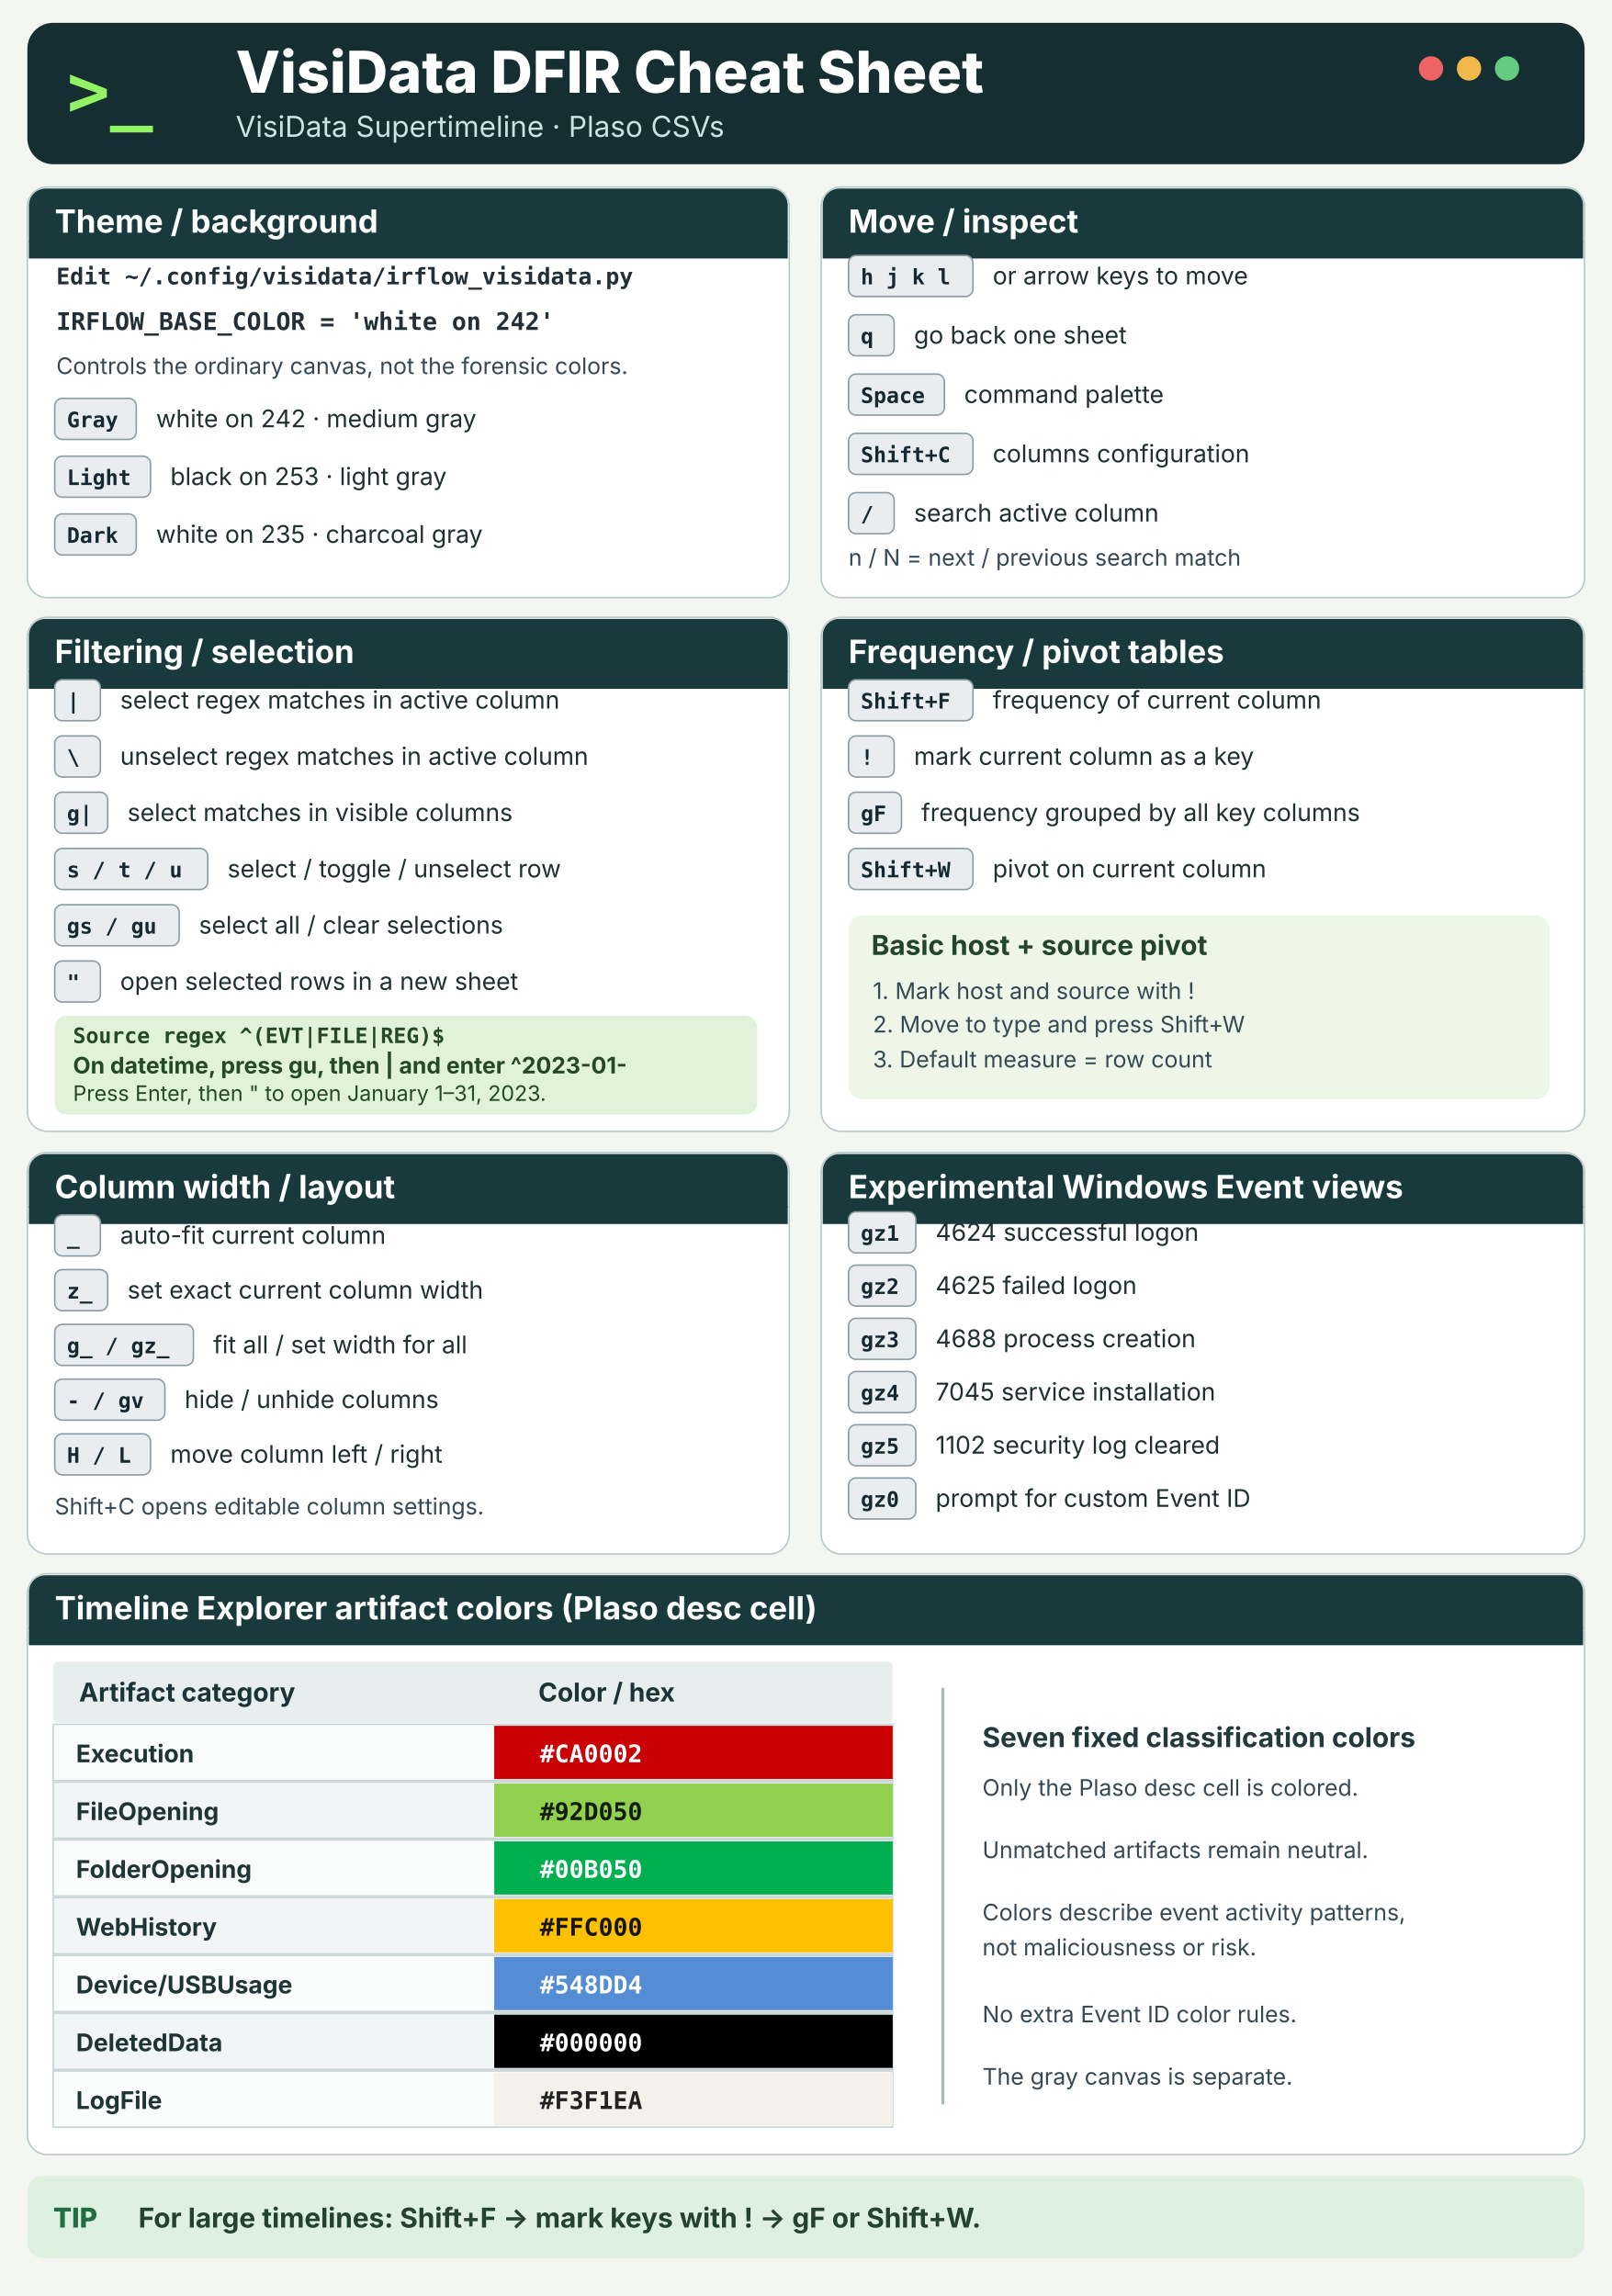
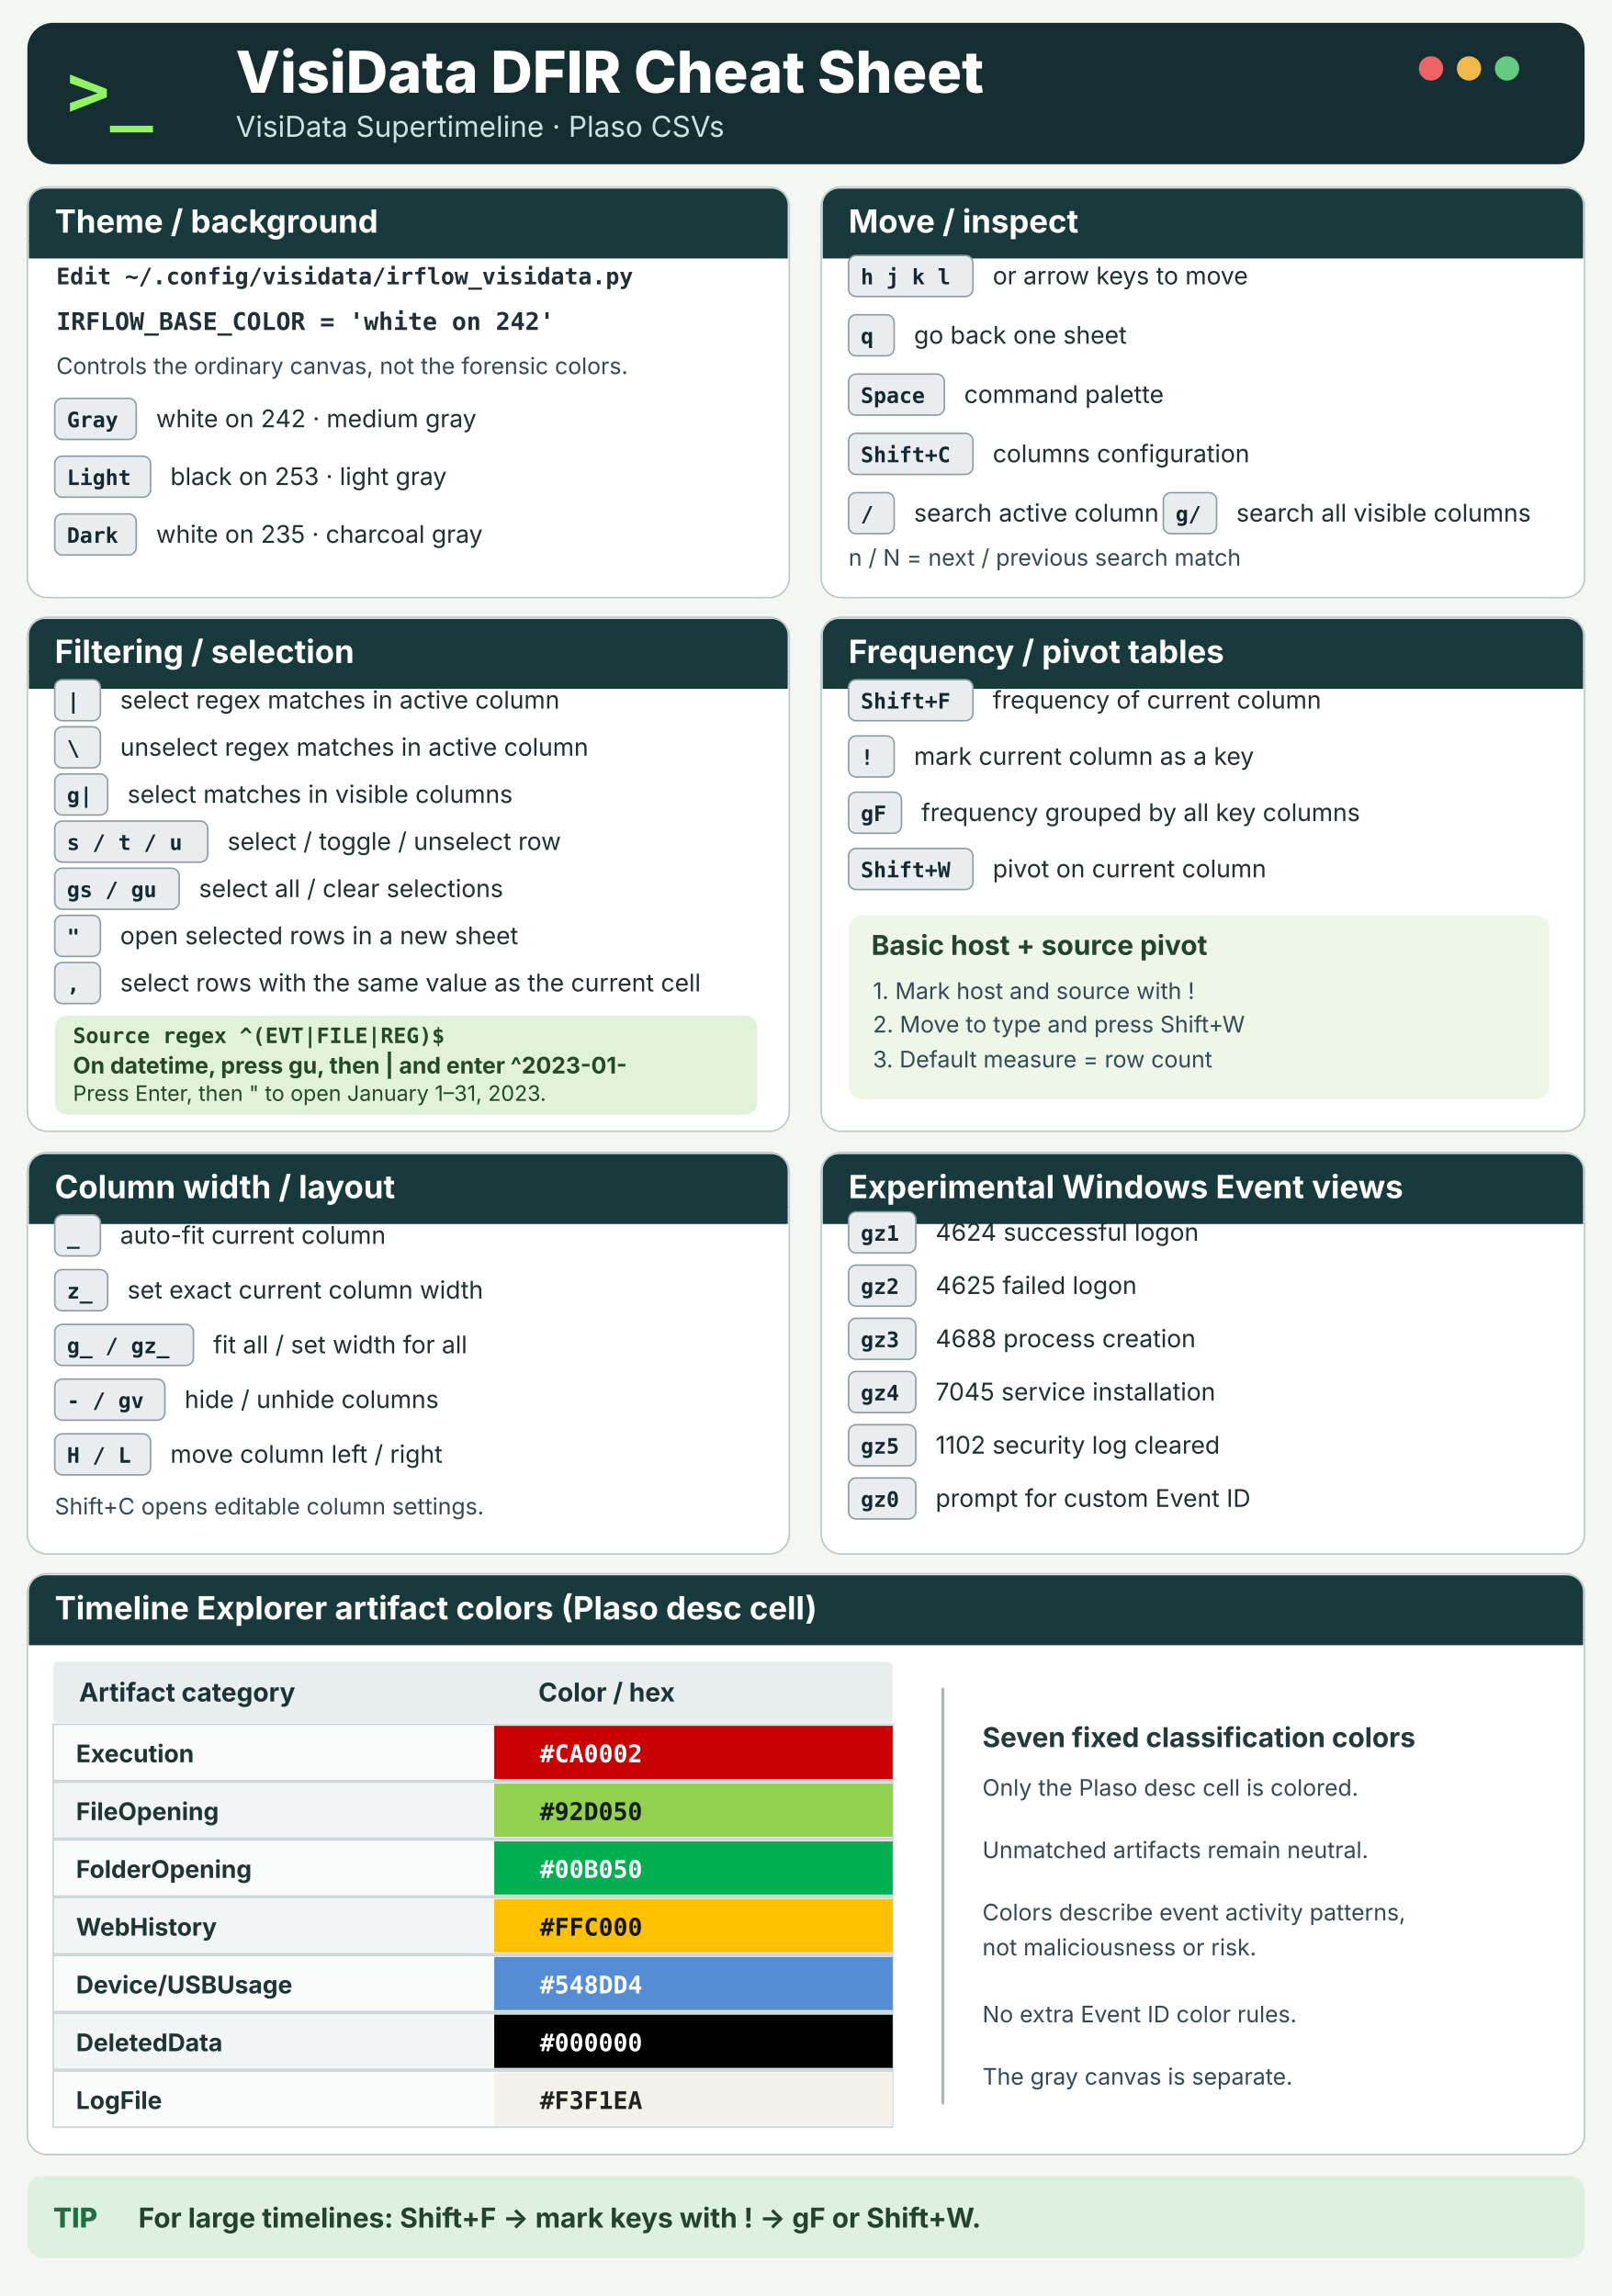
<svg xmlns="http://www.w3.org/2000/svg" width="1060" height="1510" viewBox="0 0 1060 1510" role="img" aria-label="VisiData DFIR one-page shortcut and artifact color cheat sheet">
  <rect width="1060" height="1510" fill="#f4f6f2" />
  <rect x="18" y="15" width="1024" height="93" rx="17" fill="#152e31" stroke="none" />
  <text x="44" y="76" fill="#91f264" font-family="ui-monospace, SFMono-Regular, Consolas, monospace" font-size="47" font-weight="700">&gt;_</text>
  <text x="155" y="61" fill="#ffffff" font-family="system-ui, -apple-system, Segoe UI, sans-serif" font-size="38" font-weight="760">VisiData DFIR Cheat Sheet</text>
  <text x="155" y="90" fill="#c9e3e0" font-family="system-ui, -apple-system, Segoe UI, sans-serif" font-size="19" font-weight="400">VisiData Supertimeline · Plaso CSVs</text>
  <circle cx="941" cy="45" r="8" fill="#ee6464" />
  <circle cx="966" cy="45" r="8" fill="#f1b94b" />
  <circle cx="991" cy="45" r="8" fill="#64cb80" />
  <rect x="18" y="123" width="501" height="270" rx="13" fill="#ffffff" stroke="#b6c8c8" />
  <rect x="19" y="124" width="499" height="44" rx="11" fill="#193a3c" stroke="none" />
  <rect x="19" y="158" width="499" height="12" rx="0" fill="#193a3c" stroke="none" />
  <text x="36" y="153" fill="#ffffff" font-family="system-ui, -apple-system, Segoe UI, sans-serif" font-size="21" font-weight="700">Theme / background</text>
  <text x="37" y="187" fill="#202f38" font-family="ui-monospace, SFMono-Regular, Consolas, monospace" font-size="15" font-weight="600">Edit  ~/.config/visidata/irflow_visidata.py</text>
  <text x="37" y="217" fill="#202f38" font-family="ui-monospace, SFMono-Regular, Consolas, monospace" font-size="16" font-weight="700">IRFLOW_BASE_COLOR = 'white on 242'</text>
  <text x="37" y="246" fill="#344955" font-family="system-ui, -apple-system, Segoe UI, sans-serif" font-size="15" font-weight="400">Controls the ordinary canvas, not the forensic colors.</text>
  <rect x="36" y="262" width="53.6" height="27" rx="5" fill="#e9edf0" stroke="#8d9ca2" />
  <text x="44" y="281" fill="#142931" font-family="ui-monospace, SFMono-Regular, Consolas, monospace" font-size="14" font-weight="700">Gray</text>
  <text x="102.6" y="281" fill="#1f3030" font-family="system-ui, -apple-system, Segoe UI, sans-serif" font-size="16" font-weight="400">white on 242   ·   medium gray</text>
  <rect x="36" y="300" width="63" height="27" rx="5" fill="#e9edf0" stroke="#8d9ca2" />
  <text x="44" y="319" fill="#142931" font-family="ui-monospace, SFMono-Regular, Consolas, monospace" font-size="14" font-weight="700">Light</text>
  <text x="112" y="319" fill="#1f3030" font-family="system-ui, -apple-system, Segoe UI, sans-serif" font-size="16" font-weight="400">black on 253   ·   light gray</text>
  <rect x="36" y="338" width="53.6" height="27" rx="5" fill="#e9edf0" stroke="#8d9ca2" />
  <text x="44" y="357" fill="#142931" font-family="ui-monospace, SFMono-Regular, Consolas, monospace" font-size="14" font-weight="700">Dark</text>
  <text x="102.6" y="357" fill="#1f3030" font-family="system-ui, -apple-system, Segoe UI, sans-serif" font-size="16" font-weight="400">white on 235   ·   charcoal gray</text>
  <rect x="540" y="123" width="502" height="270" rx="13" fill="#ffffff" stroke="#b6c8c8" />
  <rect x="541" y="124" width="500" height="44" rx="11" fill="#193a3c" stroke="none" />
  <rect x="541" y="158" width="500" height="12" rx="0" fill="#193a3c" stroke="none" />
  <text x="558" y="153" fill="#ffffff" font-family="system-ui, -apple-system, Segoe UI, sans-serif" font-size="21" font-weight="700">Move / inspect</text>
  <rect x="558" y="168" width="81.8" height="27" rx="5" fill="#e9edf0" stroke="#8d9ca2" />
  <text x="566" y="187" fill="#142931" font-family="ui-monospace, SFMono-Regular, Consolas, monospace" font-size="14" font-weight="700">h j k l</text>
  <text x="652.8" y="187" fill="#1f3030" font-family="system-ui, -apple-system, Segoe UI, sans-serif" font-size="16" font-weight="400">or arrow keys to move</text>
  <rect x="558" y="207" width="30" height="27" rx="5" fill="#e9edf0" stroke="#8d9ca2" />
  <text x="566" y="226" fill="#142931" font-family="ui-monospace, SFMono-Regular, Consolas, monospace" font-size="14" font-weight="700">q</text>
  <text x="601" y="226" fill="#1f3030" font-family="system-ui, -apple-system, Segoe UI, sans-serif" font-size="16" font-weight="400">go back one sheet</text>
  <rect x="558" y="246" width="63" height="27" rx="5" fill="#e9edf0" stroke="#8d9ca2" />
  <text x="566" y="265" fill="#142931" font-family="ui-monospace, SFMono-Regular, Consolas, monospace" font-size="14" font-weight="700">Space</text>
  <text x="634" y="265" fill="#1f3030" font-family="system-ui, -apple-system, Segoe UI, sans-serif" font-size="16" font-weight="400">command palette</text>
  <rect x="558" y="285" width="81.8" height="27" rx="5" fill="#e9edf0" stroke="#8d9ca2" />
  <text x="566" y="304" fill="#142931" font-family="ui-monospace, SFMono-Regular, Consolas, monospace" font-size="14" font-weight="700">Shift+C</text>
  <text x="652.8" y="304" fill="#1f3030" font-family="system-ui, -apple-system, Segoe UI, sans-serif" font-size="16" font-weight="400">columns configuration</text>
  <rect x="558" y="324" width="30" height="27" rx="5" fill="#e9edf0" stroke="#8d9ca2" />
  <text x="566" y="343" fill="#142931" font-family="ui-monospace, SFMono-Regular, Consolas, monospace" font-size="14" font-weight="700">/</text>
  <text x="601" y="343" fill="#1f3030" font-family="system-ui, -apple-system, Segoe UI, sans-serif" font-size="16" font-weight="400">search active column</text>
+   <rect x="765" y="324" width="35" height="27" rx="5" fill="#e9edf0" stroke="#8d9ca2" />
+   <text x="773" y="343" fill="#142931" font-family="ui-monospace, SFMono-Regular, Consolas, monospace" font-size="14" font-weight="700">g/</text>
+   <text x="813" y="343" fill="#1f3030" font-family="system-ui, -apple-system, Segoe UI, sans-serif" font-size="16" font-weight="400">search all visible columns</text>
  <text x="558" y="372" fill="#344955" font-family="system-ui, -apple-system, Segoe UI, sans-serif" font-size="15" font-weight="400">n / N  =  next / previous search match</text>
  <rect x="18" y="406" width="501" height="338" rx="13" fill="#ffffff" stroke="#b6c8c8" />
  <rect x="19" y="407" width="499" height="44" rx="11" fill="#193a3c" stroke="none" />
  <rect x="19" y="441" width="499" height="12" rx="0" fill="#193a3c" stroke="none" />
  <text x="36" y="436" fill="#ffffff" font-family="system-ui, -apple-system, Segoe UI, sans-serif" font-size="21" font-weight="700">Filtering / selection</text>
  <rect x="36" y="447" width="30" height="27" rx="5" fill="#e9edf0" stroke="#8d9ca2" />
  <text x="44" y="466" fill="#142931" font-family="ui-monospace, SFMono-Regular, Consolas, monospace" font-size="14" font-weight="700">|</text>
  <text x="79" y="466" fill="#1f3030" font-family="system-ui, -apple-system, Segoe UI, sans-serif" font-size="16" font-weight="400">select regex matches in active column</text>
-   <rect x="36" y="484" width="30" height="27" rx="5" fill="#e9edf0" stroke="#8d9ca2" />
-   <text x="44" y="503" fill="#142931" font-family="ui-monospace, SFMono-Regular, Consolas, monospace" font-size="14" font-weight="700">\</text>
-   <text x="79" y="503" fill="#1f3030" font-family="system-ui, -apple-system, Segoe UI, sans-serif" font-size="16" font-weight="400">unselect regex matches in active column</text>
-   <rect x="36" y="521" width="34.8" height="27" rx="5" fill="#e9edf0" stroke="#8d9ca2" />
-   <text x="44" y="540" fill="#142931" font-family="ui-monospace, SFMono-Regular, Consolas, monospace" font-size="14" font-weight="700">g|</text>
-   <text x="83.8" y="540" fill="#1f3030" font-family="system-ui, -apple-system, Segoe UI, sans-serif" font-size="16" font-weight="400">select matches in visible columns</text>
-   <rect x="36" y="558" width="100.6" height="27" rx="5" fill="#e9edf0" stroke="#8d9ca2" />
-   <text x="44" y="577" fill="#142931" font-family="ui-monospace, SFMono-Regular, Consolas, monospace" font-size="14" font-weight="700">s / t / u</text>
-   <text x="149.6" y="577" fill="#1f3030" font-family="system-ui, -apple-system, Segoe UI, sans-serif" font-size="16" font-weight="400">select / toggle / unselect row</text>
-   <rect x="36" y="595" width="81.8" height="27" rx="5" fill="#e9edf0" stroke="#8d9ca2" />
-   <text x="44" y="614" fill="#142931" font-family="ui-monospace, SFMono-Regular, Consolas, monospace" font-size="14" font-weight="700">gs / gu</text>
-   <text x="130.8" y="614" fill="#1f3030" font-family="system-ui, -apple-system, Segoe UI, sans-serif" font-size="16" font-weight="400">select all / clear selections</text>
-   <rect x="36" y="632" width="30" height="27" rx="5" fill="#e9edf0" stroke="#8d9ca2" />
-   <text x="44" y="651" fill="#142931" font-family="ui-monospace, SFMono-Regular, Consolas, monospace" font-size="14" font-weight="700">"</text>
-   <text x="79" y="651" fill="#1f3030" font-family="system-ui, -apple-system, Segoe UI, sans-serif" font-size="16" font-weight="400">open selected rows in a new sheet</text>
+   <rect x="36" y="478" width="30" height="27" rx="5" fill="#e9edf0" stroke="#8d9ca2" />
+   <text x="44" y="497" fill="#142931" font-family="ui-monospace, SFMono-Regular, Consolas, monospace" font-size="14" font-weight="700">\</text>
+   <text x="79" y="497" fill="#1f3030" font-family="system-ui, -apple-system, Segoe UI, sans-serif" font-size="16" font-weight="400">unselect regex matches in active column</text>
+   <rect x="36" y="509" width="34.8" height="27" rx="5" fill="#e9edf0" stroke="#8d9ca2" />
+   <text x="44" y="528" fill="#142931" font-family="ui-monospace, SFMono-Regular, Consolas, monospace" font-size="14" font-weight="700">g|</text>
+   <text x="83.8" y="528" fill="#1f3030" font-family="system-ui, -apple-system, Segoe UI, sans-serif" font-size="16" font-weight="400">select matches in visible columns</text>
+   <rect x="36" y="540" width="100.6" height="27" rx="5" fill="#e9edf0" stroke="#8d9ca2" />
+   <text x="44" y="559" fill="#142931" font-family="ui-monospace, SFMono-Regular, Consolas, monospace" font-size="14" font-weight="700">s / t / u</text>
+   <text x="149.6" y="559" fill="#1f3030" font-family="system-ui, -apple-system, Segoe UI, sans-serif" font-size="16" font-weight="400">select / toggle / unselect row</text>
+   <rect x="36" y="571" width="81.8" height="27" rx="5" fill="#e9edf0" stroke="#8d9ca2" />
+   <text x="44" y="590" fill="#142931" font-family="ui-monospace, SFMono-Regular, Consolas, monospace" font-size="14" font-weight="700">gs / gu</text>
+   <text x="130.8" y="590" fill="#1f3030" font-family="system-ui, -apple-system, Segoe UI, sans-serif" font-size="16" font-weight="400">select all / clear selections</text>
+   <rect x="36" y="602" width="30" height="27" rx="5" fill="#e9edf0" stroke="#8d9ca2" />
+   <text x="44" y="621" fill="#142931" font-family="ui-monospace, SFMono-Regular, Consolas, monospace" font-size="14" font-weight="700">"</text>
+   <text x="79" y="621" fill="#1f3030" font-family="system-ui, -apple-system, Segoe UI, sans-serif" font-size="16" font-weight="400">open selected rows in a new sheet</text>
+   <rect x="36" y="633" width="30" height="27" rx="5" fill="#e9edf0" stroke="#8d9ca2" />
+   <text x="44" y="652" fill="#142931" font-family="ui-monospace, SFMono-Regular, Consolas, monospace" font-size="14" font-weight="700">,</text>
+   <text x="79" y="652" fill="#1f3030" font-family="system-ui, -apple-system, Segoe UI, sans-serif" font-size="16" font-weight="400">select rows with the same value as the current cell</text>
  <rect x="36" y="668" width="462" height="65" rx="8" fill="#e0f3da" stroke="none" />
  <text x="48" y="686" fill="#244828" font-family="ui-monospace, SFMono-Regular, Consolas, monospace" font-size="14" font-weight="700">Source regex  ^(EVT|FILE|REG)$</text>
  <text x="48" y="706" fill="#244828" font-family="system-ui, -apple-system, Segoe UI, sans-serif" font-size="15" font-weight="700">On datetime, press gu, then | and enter ^2023-01-</text>
  <text x="48" y="724" fill="#244828" font-family="system-ui, -apple-system, Segoe UI, sans-serif" font-size="14">Press Enter, then " to open January 1–31, 2023.</text>
  <rect x="540" y="406" width="502" height="338" rx="13" fill="#ffffff" stroke="#b6c8c8" />
  <rect x="541" y="407" width="500" height="44" rx="11" fill="#193a3c" stroke="none" />
  <rect x="541" y="441" width="500" height="12" rx="0" fill="#193a3c" stroke="none" />
  <text x="558" y="436" fill="#ffffff" font-family="system-ui, -apple-system, Segoe UI, sans-serif" font-size="21" font-weight="700">Frequency / pivot tables</text>
  <rect x="558" y="447" width="81.8" height="27" rx="5" fill="#e9edf0" stroke="#8d9ca2" />
  <text x="566" y="466" fill="#142931" font-family="ui-monospace, SFMono-Regular, Consolas, monospace" font-size="14" font-weight="700">Shift+F</text>
  <text x="652.8" y="466" fill="#1f3030" font-family="system-ui, -apple-system, Segoe UI, sans-serif" font-size="16" font-weight="400">frequency of current column</text>
  <rect x="558" y="484" width="30" height="27" rx="5" fill="#e9edf0" stroke="#8d9ca2" />
  <text x="566" y="503" fill="#142931" font-family="ui-monospace, SFMono-Regular, Consolas, monospace" font-size="14" font-weight="700">!</text>
  <text x="601" y="503" fill="#1f3030" font-family="system-ui, -apple-system, Segoe UI, sans-serif" font-size="16" font-weight="400">mark current column as a key</text>
  <rect x="558" y="521" width="34.8" height="27" rx="5" fill="#e9edf0" stroke="#8d9ca2" />
  <text x="566" y="540" fill="#142931" font-family="ui-monospace, SFMono-Regular, Consolas, monospace" font-size="14" font-weight="700">gF</text>
  <text x="605.8" y="540" fill="#1f3030" font-family="system-ui, -apple-system, Segoe UI, sans-serif" font-size="16" font-weight="400">frequency grouped by all key columns</text>
  <rect x="558" y="558" width="81.8" height="27" rx="5" fill="#e9edf0" stroke="#8d9ca2" />
  <text x="566" y="577" fill="#142931" font-family="ui-monospace, SFMono-Regular, Consolas, monospace" font-size="14" font-weight="700">Shift+W</text>
  <text x="652.8" y="577" fill="#1f3030" font-family="system-ui, -apple-system, Segoe UI, sans-serif" font-size="16" font-weight="400">pivot on current column</text>
  <rect x="558" y="602" width="461" height="121" rx="9" fill="#edf6e7" stroke="none" />
  <text x="573" y="628" fill="#23452b" font-family="system-ui, -apple-system, Segoe UI, sans-serif" font-size="18" font-weight="700">Basic host + source pivot</text>
  <text x="574" y="657" fill="#344955" font-family="system-ui, -apple-system, Segoe UI, sans-serif" font-size="15" font-weight="400">1. Mark host and source with !</text>
  <text x="574" y="679" fill="#344955" font-family="system-ui, -apple-system, Segoe UI, sans-serif" font-size="15" font-weight="400">2. Move to type and press Shift+W</text>
  <text x="574" y="702" fill="#344955" font-family="system-ui, -apple-system, Segoe UI, sans-serif" font-size="15" font-weight="400">3. Default measure = row count</text>
  <rect x="18" y="758" width="501" height="264" rx="13" fill="#ffffff" stroke="#b6c8c8" />
  <rect x="19" y="759" width="499" height="44" rx="11" fill="#193a3c" stroke="none" />
  <rect x="19" y="793" width="499" height="12" rx="0" fill="#193a3c" stroke="none" />
  <text x="36" y="788" fill="#ffffff" font-family="system-ui, -apple-system, Segoe UI, sans-serif" font-size="21" font-weight="700">Column width / layout</text>
  <rect x="36" y="799" width="30" height="27" rx="5" fill="#e9edf0" stroke="#8d9ca2" />
  <text x="44" y="818" fill="#142931" font-family="ui-monospace, SFMono-Regular, Consolas, monospace" font-size="14" font-weight="700">_</text>
  <text x="79" y="818" fill="#1f3030" font-family="system-ui, -apple-system, Segoe UI, sans-serif" font-size="16" font-weight="400">auto-fit current column</text>
  <rect x="36" y="835" width="34.8" height="27" rx="5" fill="#e9edf0" stroke="#8d9ca2" />
  <text x="44" y="854" fill="#142931" font-family="ui-monospace, SFMono-Regular, Consolas, monospace" font-size="14" font-weight="700">z_</text>
  <text x="83.8" y="854" fill="#1f3030" font-family="system-ui, -apple-system, Segoe UI, sans-serif" font-size="16" font-weight="400">set exact current column width</text>
  <rect x="36" y="871" width="91.2" height="27" rx="5" fill="#e9edf0" stroke="#8d9ca2" />
  <text x="44" y="890" fill="#142931" font-family="ui-monospace, SFMono-Regular, Consolas, monospace" font-size="14" font-weight="700">g_ / gz_</text>
  <text x="140.2" y="890" fill="#1f3030" font-family="system-ui, -apple-system, Segoe UI, sans-serif" font-size="16" font-weight="400">fit all / set width for all</text>
  <rect x="36" y="907" width="72.4" height="27" rx="5" fill="#e9edf0" stroke="#8d9ca2" />
  <text x="44" y="926" fill="#142931" font-family="ui-monospace, SFMono-Regular, Consolas, monospace" font-size="14" font-weight="700">- / gv</text>
  <text x="121.4" y="926" fill="#1f3030" font-family="system-ui, -apple-system, Segoe UI, sans-serif" font-size="16" font-weight="400">hide / unhide columns</text>
  <rect x="36" y="943" width="63" height="27" rx="5" fill="#e9edf0" stroke="#8d9ca2" />
  <text x="44" y="962" fill="#142931" font-family="ui-monospace, SFMono-Regular, Consolas, monospace" font-size="14" font-weight="700">H / L</text>
  <text x="112" y="962" fill="#1f3030" font-family="system-ui, -apple-system, Segoe UI, sans-serif" font-size="16" font-weight="400">move column left / right</text>
  <text x="36" y="996" fill="#344955" font-family="system-ui, -apple-system, Segoe UI, sans-serif" font-size="15" font-weight="400">Shift+C opens editable column settings.</text>
  <rect x="540" y="758" width="502" height="264" rx="13" fill="#ffffff" stroke="#b6c8c8" />
  <rect x="541" y="759" width="500" height="44" rx="11" fill="#193a3c" stroke="none" />
  <rect x="541" y="793" width="500" height="12" rx="0" fill="#193a3c" stroke="none" />
  <text x="558" y="788" fill="#ffffff" font-family="system-ui, -apple-system, Segoe UI, sans-serif" font-size="21" font-weight="700">Experimental Windows Event views</text>
  <rect x="558" y="797" width="44.2" height="27" rx="5" fill="#e9edf0" stroke="#8d9ca2" />
  <text x="566" y="816" fill="#142931" font-family="ui-monospace, SFMono-Regular, Consolas, monospace" font-size="14" font-weight="700">gz1</text>
  <text x="615.2" y="816" fill="#1f3030" font-family="system-ui, -apple-system, Segoe UI, sans-serif" font-size="16" font-weight="400">4624  successful logon</text>
  <rect x="558" y="832" width="44.2" height="27" rx="5" fill="#e9edf0" stroke="#8d9ca2" />
  <text x="566" y="851" fill="#142931" font-family="ui-monospace, SFMono-Regular, Consolas, monospace" font-size="14" font-weight="700">gz2</text>
  <text x="615.2" y="851" fill="#1f3030" font-family="system-ui, -apple-system, Segoe UI, sans-serif" font-size="16" font-weight="400">4625  failed logon</text>
  <rect x="558" y="867" width="44.2" height="27" rx="5" fill="#e9edf0" stroke="#8d9ca2" />
  <text x="566" y="886" fill="#142931" font-family="ui-monospace, SFMono-Regular, Consolas, monospace" font-size="14" font-weight="700">gz3</text>
  <text x="615.2" y="886" fill="#1f3030" font-family="system-ui, -apple-system, Segoe UI, sans-serif" font-size="16" font-weight="400">4688  process creation</text>
  <rect x="558" y="902" width="44.2" height="27" rx="5" fill="#e9edf0" stroke="#8d9ca2" />
  <text x="566" y="921" fill="#142931" font-family="ui-monospace, SFMono-Regular, Consolas, monospace" font-size="14" font-weight="700">gz4</text>
  <text x="615.2" y="921" fill="#1f3030" font-family="system-ui, -apple-system, Segoe UI, sans-serif" font-size="16" font-weight="400">7045  service installation</text>
  <rect x="558" y="937" width="44.2" height="27" rx="5" fill="#e9edf0" stroke="#8d9ca2" />
  <text x="566" y="956" fill="#142931" font-family="ui-monospace, SFMono-Regular, Consolas, monospace" font-size="14" font-weight="700">gz5</text>
  <text x="615.2" y="956" fill="#1f3030" font-family="system-ui, -apple-system, Segoe UI, sans-serif" font-size="16" font-weight="400">1102  security log cleared</text>
  <rect x="558" y="972" width="44.2" height="27" rx="5" fill="#e9edf0" stroke="#8d9ca2" />
  <text x="566" y="991" fill="#142931" font-family="ui-monospace, SFMono-Regular, Consolas, monospace" font-size="14" font-weight="700">gz0</text>
  <text x="615.2" y="991" fill="#1f3030" font-family="system-ui, -apple-system, Segoe UI, sans-serif" font-size="16" font-weight="400">prompt for custom Event ID</text>
  <rect x="18" y="1035" width="1024" height="382" rx="13" fill="#ffffff" stroke="#b6c8c8" />
  <rect x="19" y="1036" width="1022" height="44" rx="11" fill="#193a3c" stroke="none" />
  <rect x="19" y="1070" width="1022" height="12" rx="0" fill="#193a3c" stroke="none" />
  <text x="36" y="1065" fill="#ffffff" font-family="system-ui, -apple-system, Segoe UI, sans-serif" font-size="21" font-weight="700">Timeline Explorer artifact colors (Plaso desc cell)</text>
  <rect x="35" y="1093" width="552" height="40" rx="3" fill="#e8eeee" stroke="none" />
  <text x="52" y="1119" fill="#1b3438" font-family="system-ui, -apple-system, Segoe UI, sans-serif" font-size="17" font-weight="700">Artifact category</text>
  <text x="354" y="1119" fill="#1b3438" font-family="system-ui, -apple-system, Segoe UI, sans-serif" font-size="17" font-weight="700">Color / hex</text>
  <rect x="35" y="1134" width="552" height="37" rx="0" fill="#fafcfc" stroke="#c7d3d5" />
  <text x="50" y="1159" fill="#1e3435" font-family="system-ui, -apple-system, Segoe UI, sans-serif" font-size="16" font-weight="650">Execution</text>
  <rect x="325" y="1135" width="262" height="35" rx="0" fill="#CA0002" stroke="none" />
  <text x="355" y="1159" fill="#ffffff" font-family="ui-monospace, SFMono-Regular, Consolas, monospace" font-size="16" font-weight="700">#CA0002</text>
  <rect x="35" y="1172" width="552" height="37" rx="0" fill="#f1f5f5" stroke="#c7d3d5" />
  <text x="50" y="1197" fill="#1e3435" font-family="system-ui, -apple-system, Segoe UI, sans-serif" font-size="16" font-weight="650">FileOpening</text>
  <rect x="325" y="1173" width="262" height="35" rx="0" fill="#92D050" stroke="none" />
  <text x="355" y="1197" fill="#141d10" font-family="ui-monospace, SFMono-Regular, Consolas, monospace" font-size="16" font-weight="700">#92D050</text>
  <rect x="35" y="1210" width="552" height="37" rx="0" fill="#fafcfc" stroke="#c7d3d5" />
  <text x="50" y="1235" fill="#1e3435" font-family="system-ui, -apple-system, Segoe UI, sans-serif" font-size="16" font-weight="650">FolderOpening</text>
  <rect x="325" y="1211" width="262" height="35" rx="0" fill="#00B050" stroke="none" />
  <text x="355" y="1235" fill="#ffffff" font-family="ui-monospace, SFMono-Regular, Consolas, monospace" font-size="16" font-weight="700">#00B050</text>
  <rect x="35" y="1248" width="552" height="37" rx="0" fill="#f1f5f5" stroke="#c7d3d5" />
  <text x="50" y="1273" fill="#1e3435" font-family="system-ui, -apple-system, Segoe UI, sans-serif" font-size="16" font-weight="650">WebHistory</text>
  <rect x="325" y="1249" width="262" height="35" rx="0" fill="#FFC000" stroke="none" />
  <text x="355" y="1273" fill="#171717" font-family="ui-monospace, SFMono-Regular, Consolas, monospace" font-size="16" font-weight="700">#FFC000</text>
  <rect x="35" y="1286" width="552" height="37" rx="0" fill="#fafcfc" stroke="#c7d3d5" />
  <text x="50" y="1311" fill="#1e3435" font-family="system-ui, -apple-system, Segoe UI, sans-serif" font-size="16" font-weight="650">Device/USBUsage</text>
  <rect x="325" y="1287" width="262" height="35" rx="0" fill="#548DD4" stroke="none" />
  <text x="355" y="1311" fill="#ffffff" font-family="ui-monospace, SFMono-Regular, Consolas, monospace" font-size="16" font-weight="700">#548DD4</text>
  <rect x="35" y="1324" width="552" height="37" rx="0" fill="#f1f5f5" stroke="#c7d3d5" />
  <text x="50" y="1349" fill="#1e3435" font-family="system-ui, -apple-system, Segoe UI, sans-serif" font-size="16" font-weight="650">DeletedData</text>
  <rect x="325" y="1325" width="262" height="35" rx="0" fill="#000000" stroke="none" />
  <text x="355" y="1349" fill="#ffffff" font-family="ui-monospace, SFMono-Regular, Consolas, monospace" font-size="16" font-weight="700">#000000</text>
  <rect x="35" y="1362" width="552" height="37" rx="0" fill="#fafcfc" stroke="#c7d3d5" />
  <text x="50" y="1387" fill="#1e3435" font-family="system-ui, -apple-system, Segoe UI, sans-serif" font-size="16" font-weight="650">LogFile</text>
  <rect x="325" y="1363" width="262" height="35" rx="0" fill="#F3F1EA" stroke="none" />
  <text x="355" y="1387" fill="#222222" font-family="ui-monospace, SFMono-Regular, Consolas, monospace" font-size="16" font-weight="700">#F3F1EA</text>
  <line x1="620" y1="1110" x2="620" y2="1384" stroke="#a9bcbc" stroke-width="2" />
  <text x="646" y="1149" fill="#22393d" font-family="system-ui, -apple-system, Segoe UI, sans-serif" font-size="18" font-weight="700">Seven fixed classification colors</text>
  <text x="646" y="1181" fill="#344955" font-family="system-ui, -apple-system, Segoe UI, sans-serif" font-size="15" font-weight="400">Only the Plaso desc cell is colored.</text>
  <text x="646" y="1222" fill="#344955" font-family="system-ui, -apple-system, Segoe UI, sans-serif" font-size="15" font-weight="400">Unmatched artifacts remain neutral.</text>
  <text x="646" y="1263" fill="#344955" font-family="system-ui, -apple-system, Segoe UI, sans-serif" font-size="15" font-weight="400">Colors describe event activity patterns,</text>
  <text x="646" y="1286" fill="#344955" font-family="system-ui, -apple-system, Segoe UI, sans-serif" font-size="15" font-weight="400">not maliciousness or risk.</text>
  <text x="646" y="1330" fill="#344955" font-family="system-ui, -apple-system, Segoe UI, sans-serif" font-size="15" font-weight="400">No extra Event ID color rules.</text>
  <text x="646" y="1371" fill="#344955" font-family="system-ui, -apple-system, Segoe UI, sans-serif" font-size="15" font-weight="400">The gray canvas is separate.</text>
  <rect x="18" y="1431" width="1024" height="54" rx="10" fill="#def1e0" stroke="none" />
  <text x="35" y="1465" fill="#206e42" font-family="system-ui, -apple-system, Segoe UI, sans-serif" font-size="18" font-weight="800">TIP</text>
  <text x="91" y="1465" fill="#24432e" font-family="system-ui, -apple-system, Segoe UI, sans-serif" font-size="18" font-weight="650">For large timelines: Shift+F → mark keys with ! → gF or Shift+W.</text>
</svg>
